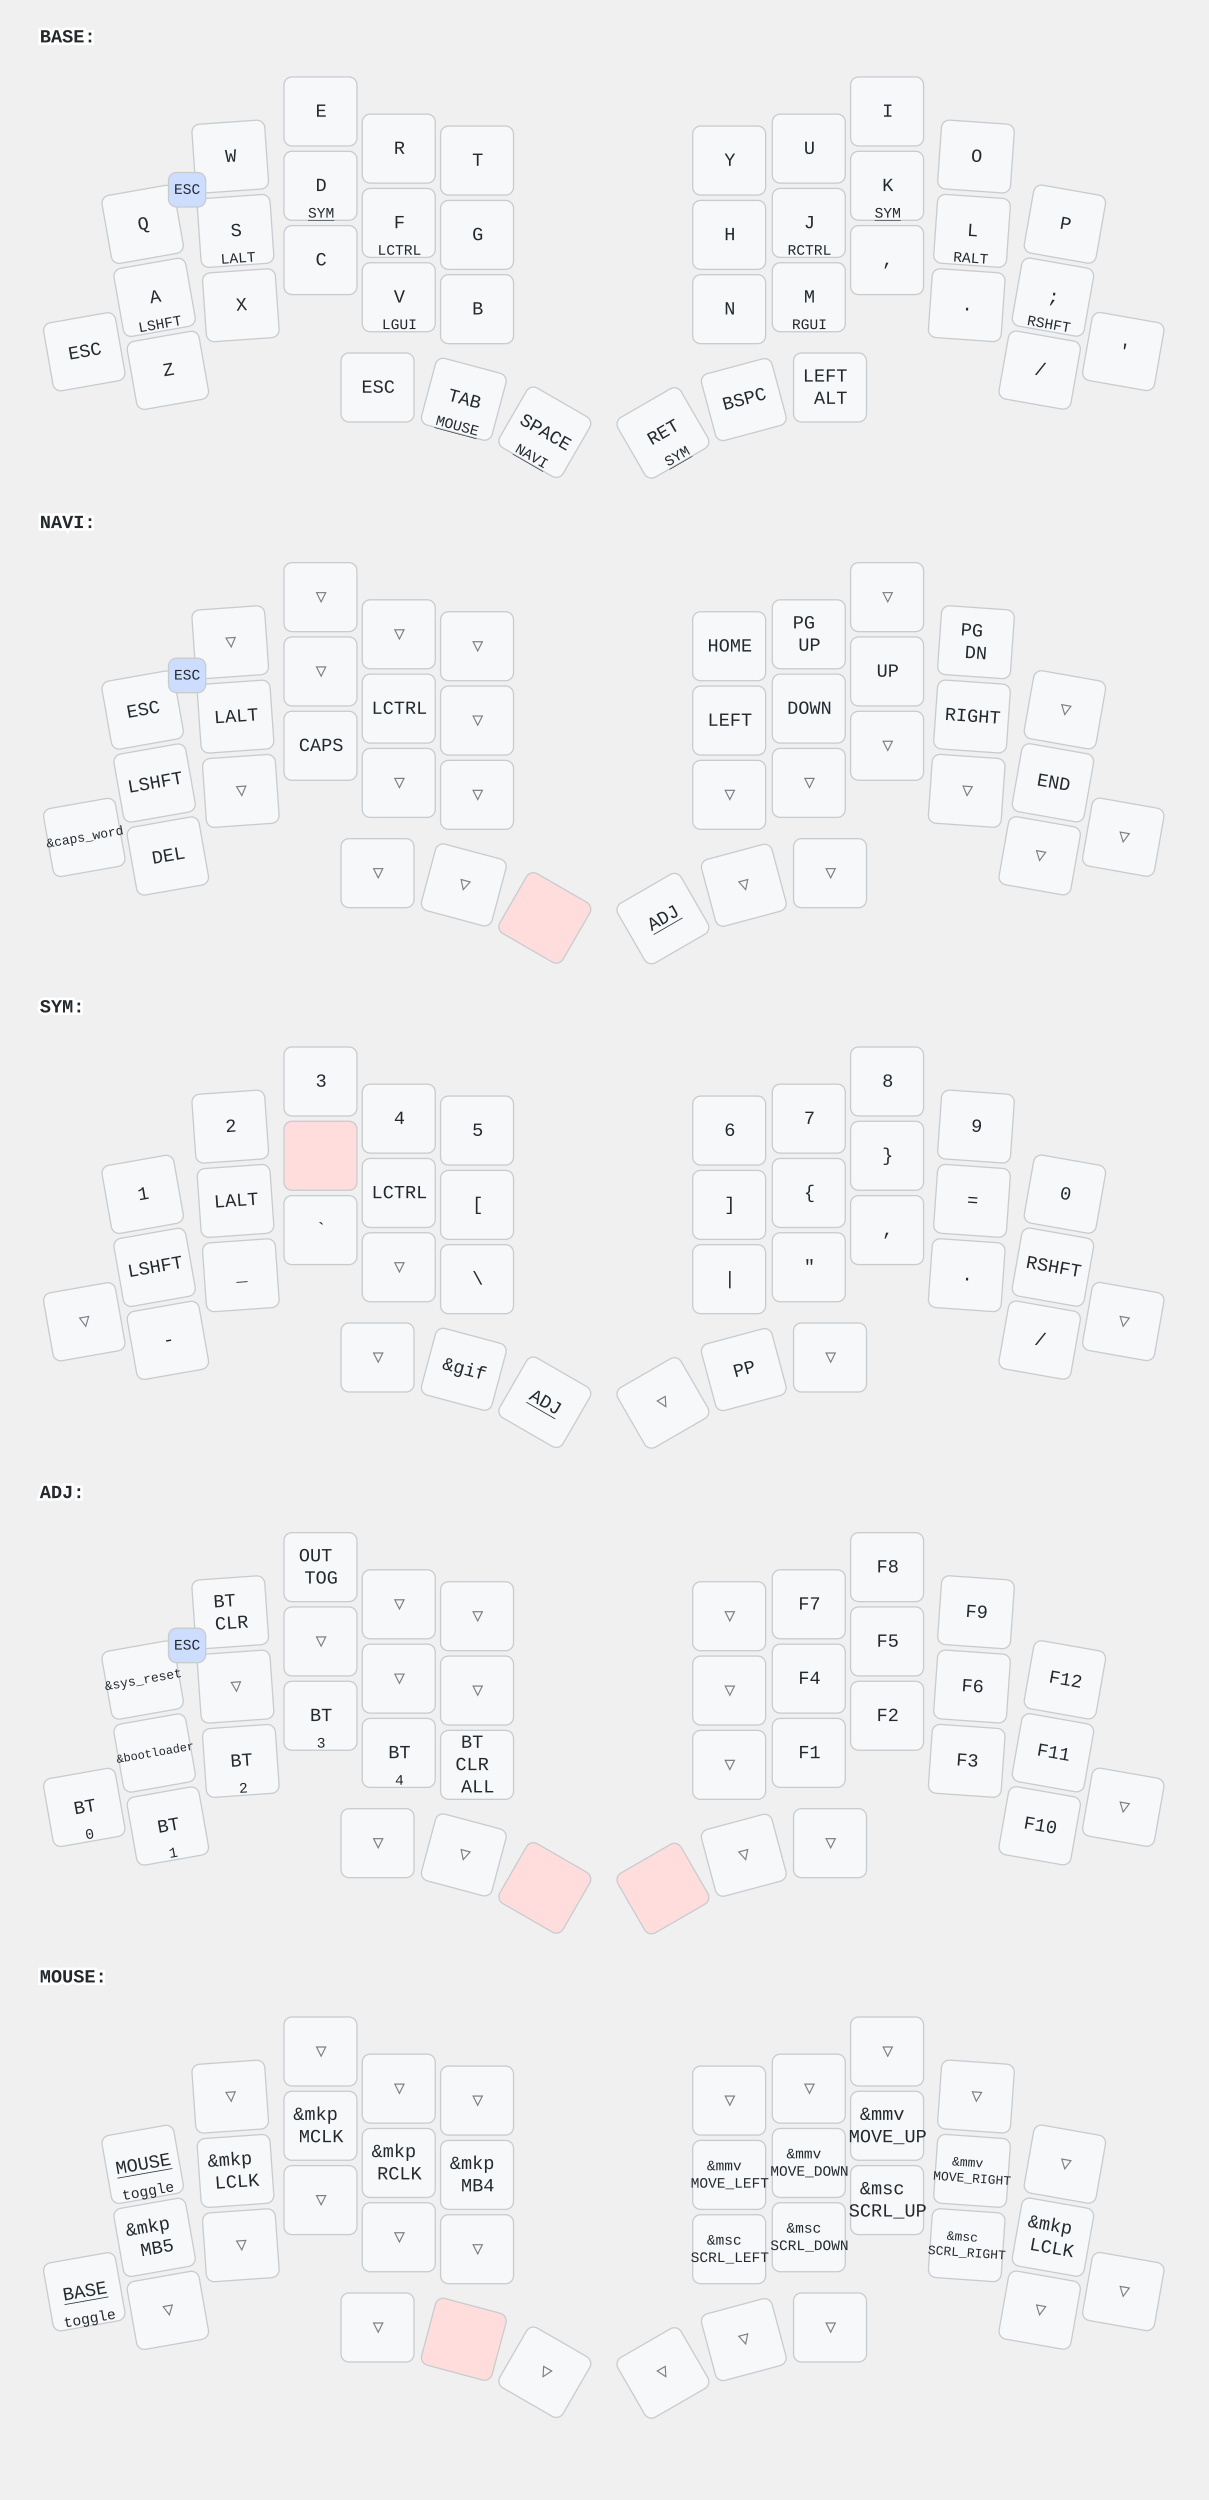
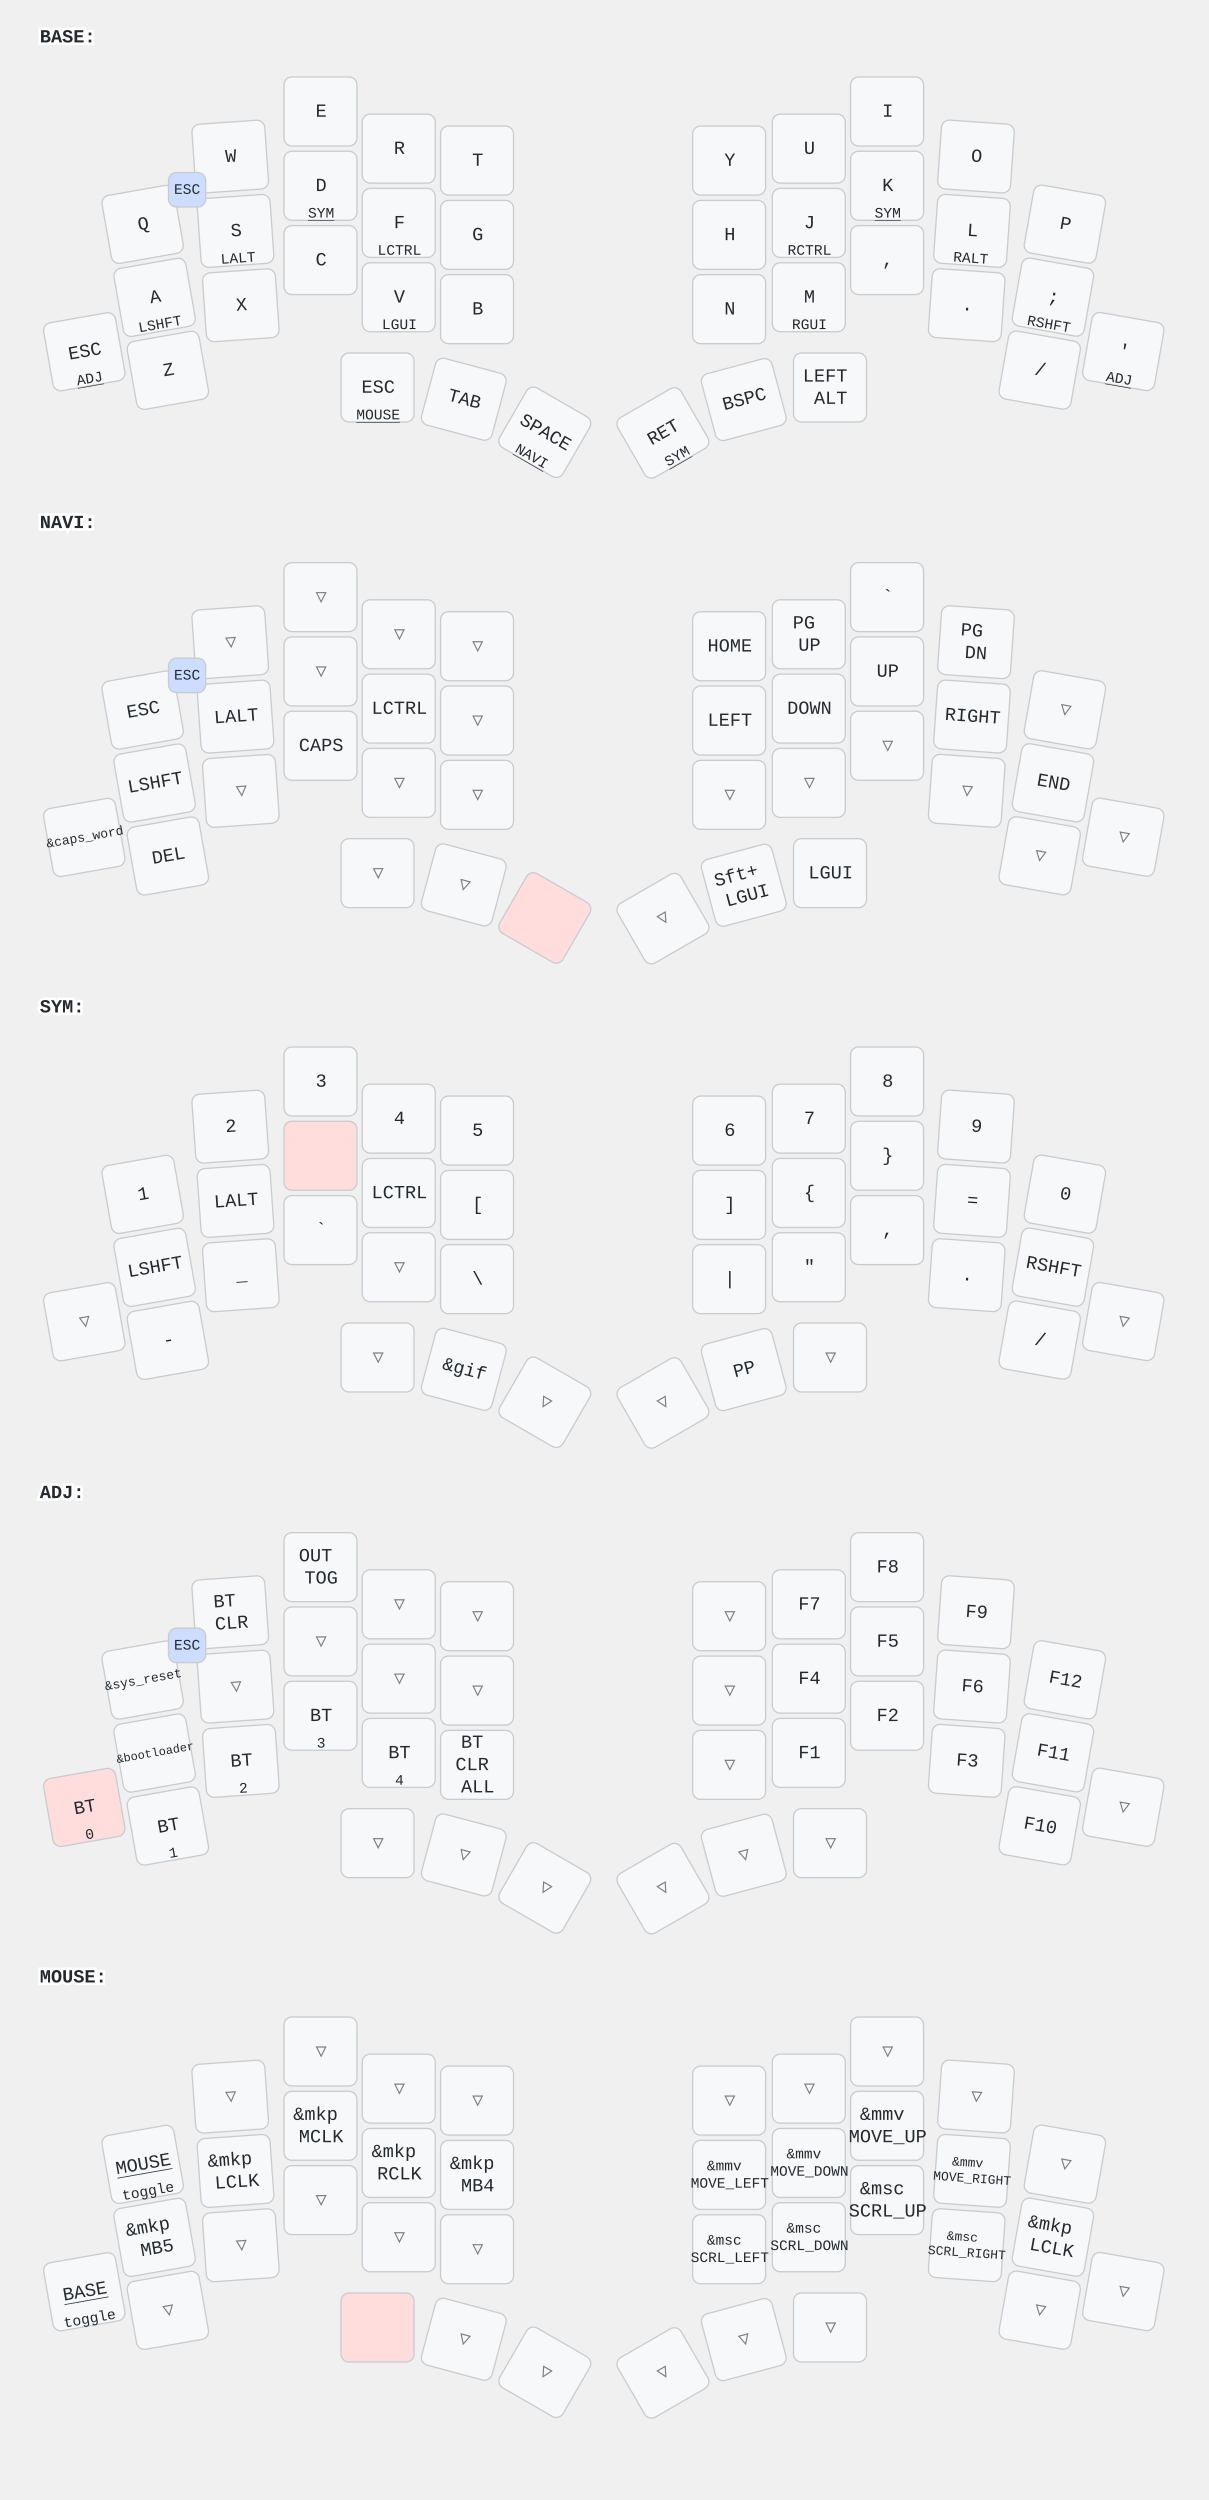
<svg xmlns="http://www.w3.org/2000/svg" width="911" height="1884" viewBox="0 0 911 1884" class="keymap">
  <style>/* inherit to force styles through use tags */
svg path {
    fill: inherit;
}

/* font and background color specifications */
svg.keymap {
    font-family: SFMono-Regular,Consolas,Liberation Mono,Menlo,monospace;
    font-size: 14px;
    font-kerning: normal;
    text-rendering: optimizeLegibility;
    fill: #24292e;
}

/* default key styling */
rect.key {
    fill: #f6f8fa;
}

rect.key, rect.combo {
    stroke: #c9cccf;
    stroke-width: 1;
}

/* default key side styling, only used is draw_key_sides is set */
rect.side {
    filter: brightness(90%);
}

/* color accent for combo boxes */
rect.combo, rect.combo-separate {
    fill: #cdf;
}

/* color accent for held keys */
rect.held, rect.combo.held {
    fill: #fdd;
}

/* color accent for ghost (optional) keys */
rect.ghost, rect.combo.ghost {
    stroke-dasharray: 4, 4;
    stroke-width: 2;
}

text {
    text-anchor: middle;
    dominant-baseline: middle;
}

/* styling for layer labels */
text.label {
    font-weight: bold;
    text-anchor: start;
    stroke: white;
    stroke-width: 4;
    paint-order: stroke;
}

/* styling for optional footer */
text.footer {
    text-anchor: end;
    dominant-baseline: auto;
    stroke: white;
    stroke-width: 4;
    paint-order: stroke;
}

/* styling for combo tap, and key non-tap label text */
text.combo, text.hold, text.shifted, text.left, text.right, text.tl, text.tr, text.bl, text.br {
    font-size: 11px;
}

text.hold, text.bl, text.br {
    text-anchor: middle;
    dominant-baseline: auto;
}

text.shifted, text.tl, text.tr {
    text-anchor: middle;
    dominant-baseline: hanging;
}

text.left, text.tl, text.bl {
    text-anchor: start;
}

text.right, text.tr, text.br {
    text-anchor: end;
}

text.layer-activator {
    text-decoration: underline;
}

/* styling for hold/shifted label text in combo box */
text.combo.hold, text.combo.shifted, text.combo.left, text.combo.right {
    font-size: 8px;
}

/* lighter symbol for transparent keys */
text.trans {
    fill: #7b7e81;
}

/* styling for combo dendrons */
path.combo {
    stroke-width: 1;
    stroke: gray;
    fill: none;
}

/* Start Tabler Icons Cleanup */
/* cannot use height/width with glyphs */
.icon-tabler &gt; path {
    fill: inherit;
    stroke: inherit;
    stroke-width: 2;
}
/* hide tabler's default box */
.icon-tabler &gt; path[stroke="none"][fill="none"] {
    visibility: hidden;
}
/* End Tabler Icons Cleanup */
</style>
  <g transform="translate(30, 0)" class="layer-BASE">
    <text x="0" y="28" class="label" id="BASE">BASE:</text>
    <g transform="translate(0, 56)">
      <g transform="translate(78, 113) rotate(-10.0)" class="key keypos-0">
        <rect rx="6" ry="6" x="-28" y="-26" width="55" height="52" class="key" />
        <text x="0" y="0" class="key tap">Q</text>
      </g>
      <g transform="translate(144, 62) rotate(-4.0)" class="key keypos-1">
        <rect rx="6" ry="6" x="-28" y="-26" width="55" height="52" class="key" />
        <text x="0" y="0" class="key tap">W</text>
      </g>
      <g transform="translate(212, 28)" class="key keypos-2">
        <rect rx="6" ry="6" x="-28" y="-26" width="55" height="52" class="key" />
        <text x="0" y="0" class="key tap">E</text>
      </g>
      <g transform="translate(271, 56)" class="key keypos-3">
        <rect rx="6" ry="6" x="-28" y="-26" width="55" height="52" class="key" />
        <text x="0" y="0" class="key tap">R</text>
      </g>
      <g transform="translate(330, 65)" class="key keypos-4">
        <rect rx="6" ry="6" x="-28" y="-26" width="55" height="52" class="key" />
        <text x="0" y="0" class="key tap">T</text>
      </g>
      <g transform="translate(520, 65)" class="key keypos-5">
        <rect rx="6" ry="6" x="-28" y="-26" width="55" height="52" class="key" />
        <text x="0" y="0" class="key tap">Y</text>
      </g>
      <g transform="translate(580, 56)" class="key keypos-6">
        <rect rx="6" ry="6" x="-28" y="-26" width="55" height="52" class="key" />
        <text x="0" y="0" class="key tap">U</text>
      </g>
      <g transform="translate(639, 28)" class="key keypos-7">
        <rect rx="6" ry="6" x="-28" y="-26" width="55" height="52" class="key" />
        <text x="0" y="0" class="key tap">I</text>
      </g>
      <g transform="translate(706, 62) rotate(4.0)" class="key keypos-8">
        <rect rx="6" ry="6" x="-28" y="-26" width="55" height="52" class="key" />
        <text x="0" y="0" class="key tap">O</text>
      </g>
      <g transform="translate(773, 113) rotate(10.0)" class="key keypos-9">
        <rect rx="6" ry="6" x="-28" y="-26" width="55" height="52" class="key" />
        <text x="0" y="0" class="key tap">P</text>
      </g>
      <g transform="translate(87, 168) rotate(-10.0)" class="key keypos-10">
        <rect rx="6" ry="6" x="-28" y="-26" width="55" height="52" class="key" />
        <text x="0" y="0" class="key tap">A</text>
        <text x="0" y="24" class="key hold">LSHFT</text>
      </g>
      <g transform="translate(148, 118) rotate(-4.0)" class="key keypos-11">
        <rect rx="6" ry="6" x="-28" y="-26" width="55" height="52" class="key" />
        <text x="0" y="0" class="key tap">S</text>
        <text x="0" y="24" class="key hold">LALT</text>
      </g>
      <g transform="translate(212, 84)" class="key keypos-12">
        <rect rx="6" ry="6" x="-28" y="-26" width="55" height="52" class="key" />
        <text x="0" y="0" class="key tap">D</text>
        <a href="#SYM">
          <text x="0" y="24" class="key hold layer-activator">SYM</text>
        </a>
      </g>
      <g transform="translate(271, 112)" class="key keypos-13">
        <rect rx="6" ry="6" x="-28" y="-26" width="55" height="52" class="key" />
        <text x="0" y="0" class="key tap">F</text>
        <text x="0" y="24" class="key hold">LCTRL</text>
      </g>
      <g transform="translate(330, 121)" class="key keypos-14">
        <rect rx="6" ry="6" x="-28" y="-26" width="55" height="52" class="key" />
        <text x="0" y="0" class="key tap">G</text>
      </g>
      <g transform="translate(520, 121)" class="key keypos-15">
        <rect rx="6" ry="6" x="-28" y="-26" width="55" height="52" class="key" />
        <text x="0" y="0" class="key tap">H</text>
      </g>
      <g transform="translate(580, 112)" class="key keypos-16">
        <rect rx="6" ry="6" x="-28" y="-26" width="55" height="52" class="key" />
        <text x="0" y="0" class="key tap">J</text>
        <text x="0" y="24" class="key hold">RCTRL</text>
      </g>
      <g transform="translate(639, 84)" class="key keypos-17">
        <rect rx="6" ry="6" x="-28" y="-26" width="55" height="52" class="key" />
        <text x="0" y="0" class="key tap">K</text>
        <a href="#SYM">
          <text x="0" y="24" class="key hold layer-activator">SYM</text>
        </a>
      </g>
      <g transform="translate(703, 118) rotate(4.0)" class="key keypos-18">
        <rect rx="6" ry="6" x="-28" y="-26" width="55" height="52" class="key" />
        <text x="0" y="0" class="key tap">L</text>
        <text x="0" y="24" class="key hold">RALT</text>
      </g>
      <g transform="translate(764, 168) rotate(10.0)" class="key keypos-19">
        <rect rx="6" ry="6" x="-28" y="-26" width="55" height="52" class="key" />
        <text x="0" y="0" class="key tap">;</text>
        <text x="0" y="24" class="key hold">RSHFT</text>
      </g>
      <g transform="translate(34, 209) rotate(-10.0)" class="key keypos-20">
        <rect rx="6" ry="6" x="-28" y="-26" width="55" height="52" class="key" />
        <text x="0" y="0" class="key tap">ESC</text>
+         <a href="#ADJ">
+           <text x="0" y="24" class="key hold layer-activator">ADJ</text>
+         </a>
      </g>
      <g transform="translate(97, 223) rotate(-10.0)" class="key keypos-21">
        <rect rx="6" ry="6" x="-28" y="-26" width="55" height="52" class="key" />
        <text x="0" y="0" class="key tap">Z</text>
      </g>
      <g transform="translate(152, 174) rotate(-4.0)" class="key keypos-22">
        <rect rx="6" ry="6" x="-28" y="-26" width="55" height="52" class="key" />
        <text x="0" y="0" class="key tap">X</text>
      </g>
      <g transform="translate(212, 140)" class="key keypos-23">
        <rect rx="6" ry="6" x="-28" y="-26" width="55" height="52" class="key" />
        <text x="0" y="0" class="key tap">C</text>
      </g>
      <g transform="translate(271, 168)" class="key keypos-24">
        <rect rx="6" ry="6" x="-28" y="-26" width="55" height="52" class="key" />
        <text x="0" y="0" class="key tap">V</text>
        <text x="0" y="24" class="key hold">LGUI</text>
      </g>
      <g transform="translate(330, 177)" class="key keypos-25">
        <rect rx="6" ry="6" x="-28" y="-26" width="55" height="52" class="key" />
        <text x="0" y="0" class="key tap">B</text>
      </g>
      <g transform="translate(520, 177)" class="key keypos-26">
        <rect rx="6" ry="6" x="-28" y="-26" width="55" height="52" class="key" />
        <text x="0" y="0" class="key tap">N</text>
      </g>
      <g transform="translate(580, 168)" class="key keypos-27">
        <rect rx="6" ry="6" x="-28" y="-26" width="55" height="52" class="key" />
        <text x="0" y="0" class="key tap">M</text>
        <text x="0" y="24" class="key hold">RGUI</text>
      </g>
      <g transform="translate(639, 140)" class="key keypos-28">
        <rect rx="6" ry="6" x="-28" y="-26" width="55" height="52" class="key" />
        <text x="0" y="0" class="key tap">,</text>
      </g>
      <g transform="translate(699, 174) rotate(4.0)" class="key keypos-29">
        <rect rx="6" ry="6" x="-28" y="-26" width="55" height="52" class="key" />
        <text x="0" y="0" class="key tap">.</text>
      </g>
      <g transform="translate(754, 223) rotate(10.0)" class="key keypos-30">
        <rect rx="6" ry="6" x="-28" y="-26" width="55" height="52" class="key" />
        <text x="0" y="0" class="key tap">/</text>
      </g>
      <g transform="translate(817, 209) rotate(10.0)" class="key keypos-31">
        <rect rx="6" ry="6" x="-28" y="-26" width="55" height="52" class="key" />
        <text x="0" y="0" class="key tap">'</text>
+         <a href="#ADJ">
+           <text x="0" y="24" class="key hold layer-activator">ADJ</text>
+         </a>
      </g>
      <g transform="translate(255, 236)" class="key keypos-32">
        <rect rx="6" ry="6" x="-28" y="-26" width="55" height="52" class="key" />
        <text x="0" y="0" class="key tap">ESC</text>
-       </g>
-       <g transform="translate(320, 245) rotate(15.0)" class="key keypos-33">
-         <rect rx="6" ry="6" x="-28" y="-26" width="55" height="52" class="key" />
-         <text x="0" y="0" class="key tap">TAB</text>
        <a href="#MOUSE">
          <text x="0" y="24" class="key hold layer-activator">MOUSE</text>
        </a>
+       </g>
+       <g transform="translate(320, 245) rotate(15.0)" class="key keypos-33">
+         <rect rx="6" ry="6" x="-28" y="-26" width="55" height="52" class="key" />
+         <text x="0" y="0" class="key tap">TAB</text>
      </g>
      <g transform="translate(381, 270) rotate(30.0)" class="key keypos-34">
        <rect rx="6" ry="6" x="-28" y="-26" width="55" height="52" class="key" />
        <text x="0" y="0" class="key tap">SPACE</text>
        <a href="#NAVI">
          <text x="0" y="24" class="key hold layer-activator">NAVI</text>
        </a>
      </g>
      <g transform="translate(470, 270) rotate(-30.0)" class="key keypos-35">
        <rect rx="6" ry="6" x="-28" y="-26" width="55" height="52" class="key" />
        <text x="0" y="0" class="key tap">RET</text>
        <a href="#SYM">
          <text x="0" y="24" class="key hold layer-activator">SYM</text>
        </a>
      </g>
      <g transform="translate(531, 245) rotate(-15.0)" class="key keypos-36">
        <rect rx="6" ry="6" x="-28" y="-26" width="55" height="52" class="key" />
        <text x="0" y="0" class="key tap">BSPC</text>
      </g>
      <g transform="translate(596, 236)" class="key keypos-37">
        <rect rx="6" ry="6" x="-28" y="-26" width="55" height="52" class="key" />
        <text x="0" y="0" class="key tap">
          <tspan x="0" dy="-0.6em">LEFT</tspan>
          <tspan x="0" dy="1.2em">ALT</tspan>
        </text>
      </g>
      <g class="combo combopos-0">
        <rect rx="6" ry="6" x="97" y="74" width="28" height="26" class="combo" />
        <text x="111" y="87" class="combo tap">ESC</text>
      </g>
    </g>
  </g>
  <g transform="translate(30, 366)" class="layer-NAVI">
    <text x="0" y="28" class="label" id="NAVI">NAVI:</text>
    <g transform="translate(0, 56)">
      <g transform="translate(78, 113) rotate(-10.0)" class="key keypos-0">
        <rect rx="6" ry="6" x="-28" y="-26" width="55" height="52" class="key" />
        <text x="0" y="0" class="key tap">ESC</text>
      </g>
      <g transform="translate(144, 62) rotate(-4.0)" class="key trans keypos-1">
        <rect rx="6" ry="6" x="-28" y="-26" width="55" height="52" class="key trans" />
        <text x="0" y="0" class="key trans tap">▽</text>
      </g>
      <g transform="translate(212, 28)" class="key trans keypos-2">
        <rect rx="6" ry="6" x="-28" y="-26" width="55" height="52" class="key trans" />
        <text x="0" y="0" class="key trans tap">▽</text>
      </g>
      <g transform="translate(271, 56)" class="key trans keypos-3">
        <rect rx="6" ry="6" x="-28" y="-26" width="55" height="52" class="key trans" />
        <text x="0" y="0" class="key trans tap">▽</text>
      </g>
      <g transform="translate(330, 65)" class="key trans keypos-4">
        <rect rx="6" ry="6" x="-28" y="-26" width="55" height="52" class="key trans" />
        <text x="0" y="0" class="key trans tap">▽</text>
      </g>
      <g transform="translate(520, 65)" class="key keypos-5">
        <rect rx="6" ry="6" x="-28" y="-26" width="55" height="52" class="key" />
        <text x="0" y="0" class="key tap">HOME</text>
      </g>
      <g transform="translate(580, 56)" class="key keypos-6">
        <rect rx="6" ry="6" x="-28" y="-26" width="55" height="52" class="key" />
        <text x="0" y="0" class="key tap">
          <tspan x="0" dy="-0.6em">PG</tspan>
          <tspan x="0" dy="1.2em">UP</tspan>
        </text>
      </g>
-       <g transform="translate(639, 28)" class="key trans keypos-7">
-         <rect rx="6" ry="6" x="-28" y="-26" width="55" height="52" class="key trans" />
-         <text x="0" y="0" class="key trans tap">▽</text>
+       <g transform="translate(639, 28)" class="key keypos-7">
+         <rect rx="6" ry="6" x="-28" y="-26" width="55" height="52" class="key" />
+         <text x="0" y="0" class="key tap">`</text>
      </g>
      <g transform="translate(706, 62) rotate(4.0)" class="key keypos-8">
        <rect rx="6" ry="6" x="-28" y="-26" width="55" height="52" class="key" />
        <text x="0" y="0" class="key tap">
          <tspan x="0" dy="-0.6em">PG</tspan>
          <tspan x="0" dy="1.2em">DN</tspan>
        </text>
      </g>
      <g transform="translate(773, 113) rotate(10.0)" class="key trans keypos-9">
        <rect rx="6" ry="6" x="-28" y="-26" width="55" height="52" class="key trans" />
        <text x="0" y="0" class="key trans tap">▽</text>
      </g>
      <g transform="translate(87, 168) rotate(-10.0)" class="key keypos-10">
        <rect rx="6" ry="6" x="-28" y="-26" width="55" height="52" class="key" />
        <text x="0" y="0" class="key tap">LSHFT</text>
      </g>
      <g transform="translate(148, 118) rotate(-4.0)" class="key keypos-11">
        <rect rx="6" ry="6" x="-28" y="-26" width="55" height="52" class="key" />
        <text x="0" y="0" class="key tap">LALT</text>
      </g>
      <g transform="translate(212, 84)" class="key trans keypos-12">
        <rect rx="6" ry="6" x="-28" y="-26" width="55" height="52" class="key trans" />
        <text x="0" y="0" class="key trans tap">▽</text>
      </g>
      <g transform="translate(271, 112)" class="key keypos-13">
        <rect rx="6" ry="6" x="-28" y="-26" width="55" height="52" class="key" />
        <text x="0" y="0" class="key tap">LCTRL</text>
      </g>
      <g transform="translate(330, 121)" class="key trans keypos-14">
        <rect rx="6" ry="6" x="-28" y="-26" width="55" height="52" class="key trans" />
        <text x="0" y="0" class="key trans tap">▽</text>
      </g>
      <g transform="translate(520, 121)" class="key keypos-15">
        <rect rx="6" ry="6" x="-28" y="-26" width="55" height="52" class="key" />
        <text x="0" y="0" class="key tap">LEFT</text>
      </g>
      <g transform="translate(580, 112)" class="key keypos-16">
        <rect rx="6" ry="6" x="-28" y="-26" width="55" height="52" class="key" />
        <text x="0" y="0" class="key tap">DOWN</text>
      </g>
      <g transform="translate(639, 84)" class="key keypos-17">
        <rect rx="6" ry="6" x="-28" y="-26" width="55" height="52" class="key" />
        <text x="0" y="0" class="key tap">UP</text>
      </g>
      <g transform="translate(703, 118) rotate(4.0)" class="key keypos-18">
        <rect rx="6" ry="6" x="-28" y="-26" width="55" height="52" class="key" />
        <text x="0" y="0" class="key tap">RIGHT</text>
      </g>
      <g transform="translate(764, 168) rotate(10.0)" class="key keypos-19">
        <rect rx="6" ry="6" x="-28" y="-26" width="55" height="52" class="key" />
        <text x="0" y="0" class="key tap">END</text>
      </g>
      <g transform="translate(34, 209) rotate(-10.0)" class="key keypos-20">
        <rect rx="6" ry="6" x="-28" y="-26" width="55" height="52" class="key" />
        <text x="0" y="0" class="key tap">
          <tspan style="font-size: 70%">&amp;caps_word</tspan>
        </text>
      </g>
      <g transform="translate(97, 223) rotate(-10.0)" class="key keypos-21">
        <rect rx="6" ry="6" x="-28" y="-26" width="55" height="52" class="key" />
        <text x="0" y="0" class="key tap">DEL</text>
      </g>
      <g transform="translate(152, 174) rotate(-4.0)" class="key trans keypos-22">
        <rect rx="6" ry="6" x="-28" y="-26" width="55" height="52" class="key trans" />
        <text x="0" y="0" class="key trans tap">▽</text>
      </g>
      <g transform="translate(212, 140)" class="key keypos-23">
        <rect rx="6" ry="6" x="-28" y="-26" width="55" height="52" class="key" />
        <text x="0" y="0" class="key tap">CAPS</text>
      </g>
      <g transform="translate(271, 168)" class="key trans keypos-24">
        <rect rx="6" ry="6" x="-28" y="-26" width="55" height="52" class="key trans" />
        <text x="0" y="0" class="key trans tap">▽</text>
      </g>
      <g transform="translate(330, 177)" class="key trans keypos-25">
        <rect rx="6" ry="6" x="-28" y="-26" width="55" height="52" class="key trans" />
        <text x="0" y="0" class="key trans tap">▽</text>
      </g>
      <g transform="translate(520, 177)" class="key trans keypos-26">
        <rect rx="6" ry="6" x="-28" y="-26" width="55" height="52" class="key trans" />
        <text x="0" y="0" class="key trans tap">▽</text>
      </g>
      <g transform="translate(580, 168)" class="key trans keypos-27">
        <rect rx="6" ry="6" x="-28" y="-26" width="55" height="52" class="key trans" />
        <text x="0" y="0" class="key trans tap">▽</text>
      </g>
      <g transform="translate(639, 140)" class="key trans keypos-28">
        <rect rx="6" ry="6" x="-28" y="-26" width="55" height="52" class="key trans" />
        <text x="0" y="0" class="key trans tap">▽</text>
      </g>
      <g transform="translate(699, 174) rotate(4.0)" class="key trans keypos-29">
        <rect rx="6" ry="6" x="-28" y="-26" width="55" height="52" class="key trans" />
        <text x="0" y="0" class="key trans tap">▽</text>
      </g>
      <g transform="translate(754, 223) rotate(10.0)" class="key trans keypos-30">
        <rect rx="6" ry="6" x="-28" y="-26" width="55" height="52" class="key trans" />
        <text x="0" y="0" class="key trans tap">▽</text>
      </g>
      <g transform="translate(817, 209) rotate(10.0)" class="key trans keypos-31">
        <rect rx="6" ry="6" x="-28" y="-26" width="55" height="52" class="key trans" />
        <text x="0" y="0" class="key trans tap">▽</text>
      </g>
      <g transform="translate(255, 236)" class="key trans keypos-32">
        <rect rx="6" ry="6" x="-28" y="-26" width="55" height="52" class="key trans" />
        <text x="0" y="0" class="key trans tap">▽</text>
      </g>
      <g transform="translate(320, 245) rotate(15.0)" class="key trans keypos-33">
        <rect rx="6" ry="6" x="-28" y="-26" width="55" height="52" class="key trans" />
        <text x="0" y="0" class="key trans tap">▽</text>
      </g>
      <g transform="translate(381, 270) rotate(30.0)" class="key held keypos-34">
        <rect rx="6" ry="6" x="-28" y="-26" width="55" height="52" class="key held" />
      </g>
-       <g transform="translate(470, 270) rotate(-30.0)" class="key keypos-35">
-         <rect rx="6" ry="6" x="-28" y="-26" width="55" height="52" class="key" />
-         <a href="#ADJ">
-           <text x="0" y="0" class="key tap layer-activator">ADJ</text>
-         </a>
-       </g>
-       <g transform="translate(531, 245) rotate(-15.0)" class="key trans keypos-36">
-         <rect rx="6" ry="6" x="-28" y="-26" width="55" height="52" class="key trans" />
-         <text x="0" y="0" class="key trans tap">▽</text>
-       </g>
-       <g transform="translate(596, 236)" class="key trans keypos-37">
-         <rect rx="6" ry="6" x="-28" y="-26" width="55" height="52" class="key trans" />
-         <text x="0" y="0" class="key trans tap">▽</text>
+       <g transform="translate(470, 270) rotate(-30.0)" class="key trans keypos-35">
+         <rect rx="6" ry="6" x="-28" y="-26" width="55" height="52" class="key trans" />
+         <text x="0" y="0" class="key trans tap">▽</text>
+       </g>
+       <g transform="translate(531, 245) rotate(-15.0)" class="key keypos-36">
+         <rect rx="6" ry="6" x="-28" y="-26" width="55" height="52" class="key" />
+         <text x="0" y="0" class="key tap">
+           <tspan x="0" dy="-0.6em">Sft+</tspan>
+           <tspan x="0" dy="1.2em">LGUI</tspan>
+         </text>
+       </g>
+       <g transform="translate(596, 236)" class="key keypos-37">
+         <rect rx="6" ry="6" x="-28" y="-26" width="55" height="52" class="key" />
+         <text x="0" y="0" class="key tap">LGUI</text>
      </g>
      <g class="combo combopos-0">
        <rect rx="6" ry="6" x="97" y="74" width="28" height="26" class="combo" />
        <text x="111" y="87" class="combo tap">ESC</text>
      </g>
    </g>
  </g>
  <g transform="translate(30, 731)" class="layer-SYM">
    <text x="0" y="28" class="label" id="SYM">SYM:</text>
    <g transform="translate(0, 56)">
      <g transform="translate(78, 113) rotate(-10.0)" class="key keypos-0">
        <rect rx="6" ry="6" x="-28" y="-26" width="55" height="52" class="key" />
        <text x="0" y="0" class="key tap">1</text>
      </g>
      <g transform="translate(144, 62) rotate(-4.0)" class="key keypos-1">
        <rect rx="6" ry="6" x="-28" y="-26" width="55" height="52" class="key" />
        <text x="0" y="0" class="key tap">2</text>
      </g>
      <g transform="translate(212, 28)" class="key keypos-2">
        <rect rx="6" ry="6" x="-28" y="-26" width="55" height="52" class="key" />
        <text x="0" y="0" class="key tap">3</text>
      </g>
      <g transform="translate(271, 56)" class="key keypos-3">
        <rect rx="6" ry="6" x="-28" y="-26" width="55" height="52" class="key" />
        <text x="0" y="0" class="key tap">4</text>
      </g>
      <g transform="translate(330, 65)" class="key keypos-4">
        <rect rx="6" ry="6" x="-28" y="-26" width="55" height="52" class="key" />
        <text x="0" y="0" class="key tap">5</text>
      </g>
      <g transform="translate(520, 65)" class="key keypos-5">
        <rect rx="6" ry="6" x="-28" y="-26" width="55" height="52" class="key" />
        <text x="0" y="0" class="key tap">6</text>
      </g>
      <g transform="translate(580, 56)" class="key keypos-6">
        <rect rx="6" ry="6" x="-28" y="-26" width="55" height="52" class="key" />
        <text x="0" y="0" class="key tap">7</text>
      </g>
      <g transform="translate(639, 28)" class="key keypos-7">
        <rect rx="6" ry="6" x="-28" y="-26" width="55" height="52" class="key" />
        <text x="0" y="0" class="key tap">8</text>
      </g>
      <g transform="translate(706, 62) rotate(4.0)" class="key keypos-8">
        <rect rx="6" ry="6" x="-28" y="-26" width="55" height="52" class="key" />
        <text x="0" y="0" class="key tap">9</text>
      </g>
      <g transform="translate(773, 113) rotate(10.0)" class="key keypos-9">
        <rect rx="6" ry="6" x="-28" y="-26" width="55" height="52" class="key" />
        <text x="0" y="0" class="key tap">0</text>
      </g>
      <g transform="translate(87, 168) rotate(-10.0)" class="key keypos-10">
        <rect rx="6" ry="6" x="-28" y="-26" width="55" height="52" class="key" />
        <text x="0" y="0" class="key tap">LSHFT</text>
      </g>
      <g transform="translate(148, 118) rotate(-4.0)" class="key keypos-11">
        <rect rx="6" ry="6" x="-28" y="-26" width="55" height="52" class="key" />
        <text x="0" y="0" class="key tap">LALT</text>
      </g>
      <g transform="translate(212, 84)" class="key held keypos-12">
        <rect rx="6" ry="6" x="-28" y="-26" width="55" height="52" class="key held" />
      </g>
      <g transform="translate(271, 112)" class="key keypos-13">
        <rect rx="6" ry="6" x="-28" y="-26" width="55" height="52" class="key" />
        <text x="0" y="0" class="key tap">LCTRL</text>
      </g>
      <g transform="translate(330, 121)" class="key keypos-14">
        <rect rx="6" ry="6" x="-28" y="-26" width="55" height="52" class="key" />
        <text x="0" y="0" class="key tap">[</text>
      </g>
      <g transform="translate(520, 121)" class="key keypos-15">
        <rect rx="6" ry="6" x="-28" y="-26" width="55" height="52" class="key" />
        <text x="0" y="0" class="key tap">]</text>
      </g>
      <g transform="translate(580, 112)" class="key keypos-16">
        <rect rx="6" ry="6" x="-28" y="-26" width="55" height="52" class="key" />
        <text x="0" y="0" class="key tap">{</text>
      </g>
      <g transform="translate(639, 84)" class="key keypos-17">
        <rect rx="6" ry="6" x="-28" y="-26" width="55" height="52" class="key" />
        <text x="0" y="0" class="key tap">}</text>
      </g>
      <g transform="translate(703, 118) rotate(4.0)" class="key keypos-18">
        <rect rx="6" ry="6" x="-28" y="-26" width="55" height="52" class="key" />
        <text x="0" y="0" class="key tap">=</text>
      </g>
      <g transform="translate(764, 168) rotate(10.0)" class="key keypos-19">
        <rect rx="6" ry="6" x="-28" y="-26" width="55" height="52" class="key" />
        <text x="0" y="0" class="key tap">RSHFT</text>
      </g>
      <g transform="translate(34, 209) rotate(-10.0)" class="key trans keypos-20">
        <rect rx="6" ry="6" x="-28" y="-26" width="55" height="52" class="key trans" />
        <text x="0" y="0" class="key trans tap">▽</text>
      </g>
      <g transform="translate(97, 223) rotate(-10.0)" class="key keypos-21">
        <rect rx="6" ry="6" x="-28" y="-26" width="55" height="52" class="key" />
        <text x="0" y="0" class="key tap">-</text>
      </g>
      <g transform="translate(152, 174) rotate(-4.0)" class="key keypos-22">
        <rect rx="6" ry="6" x="-28" y="-26" width="55" height="52" class="key" />
        <text x="0" y="0" class="key tap">_</text>
      </g>
      <g transform="translate(212, 140)" class="key keypos-23">
        <rect rx="6" ry="6" x="-28" y="-26" width="55" height="52" class="key" />
        <text x="0" y="0" class="key tap">`</text>
      </g>
      <g transform="translate(271, 168)" class="key trans keypos-24">
        <rect rx="6" ry="6" x="-28" y="-26" width="55" height="52" class="key trans" />
        <text x="0" y="0" class="key trans tap">▽</text>
      </g>
      <g transform="translate(330, 177)" class="key keypos-25">
        <rect rx="6" ry="6" x="-28" y="-26" width="55" height="52" class="key" />
        <text x="0" y="0" class="key tap">\</text>
      </g>
      <g transform="translate(520, 177)" class="key keypos-26">
        <rect rx="6" ry="6" x="-28" y="-26" width="55" height="52" class="key" />
        <text x="0" y="0" class="key tap">|</text>
      </g>
      <g transform="translate(580, 168)" class="key keypos-27">
        <rect rx="6" ry="6" x="-28" y="-26" width="55" height="52" class="key" />
        <text x="0" y="0" class="key tap">"</text>
      </g>
      <g transform="translate(639, 140)" class="key keypos-28">
        <rect rx="6" ry="6" x="-28" y="-26" width="55" height="52" class="key" />
        <text x="0" y="0" class="key tap">,</text>
      </g>
      <g transform="translate(699, 174) rotate(4.0)" class="key keypos-29">
        <rect rx="6" ry="6" x="-28" y="-26" width="55" height="52" class="key" />
        <text x="0" y="0" class="key tap">.</text>
      </g>
      <g transform="translate(754, 223) rotate(10.0)" class="key keypos-30">
        <rect rx="6" ry="6" x="-28" y="-26" width="55" height="52" class="key" />
        <text x="0" y="0" class="key tap">/</text>
      </g>
      <g transform="translate(817, 209) rotate(10.0)" class="key trans keypos-31">
        <rect rx="6" ry="6" x="-28" y="-26" width="55" height="52" class="key trans" />
        <text x="0" y="0" class="key trans tap">▽</text>
      </g>
      <g transform="translate(255, 236)" class="key trans keypos-32">
        <rect rx="6" ry="6" x="-28" y="-26" width="55" height="52" class="key trans" />
        <text x="0" y="0" class="key trans tap">▽</text>
      </g>
      <g transform="translate(320, 245) rotate(15.0)" class="key keypos-33">
        <rect rx="6" ry="6" x="-28" y="-26" width="55" height="52" class="key" />
        <text x="0" y="0" class="key tap">&amp;gif</text>
      </g>
-       <g transform="translate(381, 270) rotate(30.0)" class="key keypos-34">
-         <rect rx="6" ry="6" x="-28" y="-26" width="55" height="52" class="key" />
-         <a href="#ADJ">
-           <text x="0" y="0" class="key tap layer-activator">ADJ</text>
-         </a>
+       <g transform="translate(381, 270) rotate(30.0)" class="key trans keypos-34">
+         <rect rx="6" ry="6" x="-28" y="-26" width="55" height="52" class="key trans" />
+         <text x="0" y="0" class="key trans tap">▽</text>
      </g>
      <g transform="translate(470, 270) rotate(-30.0)" class="key trans keypos-35">
        <rect rx="6" ry="6" x="-28" y="-26" width="55" height="52" class="key trans" />
        <text x="0" y="0" class="key trans tap">▽</text>
      </g>
      <g transform="translate(531, 245) rotate(-15.0)" class="key keypos-36">
        <rect rx="6" ry="6" x="-28" y="-26" width="55" height="52" class="key" />
        <text x="0" y="0" class="key tap">PP</text>
      </g>
      <g transform="translate(596, 236)" class="key trans keypos-37">
        <rect rx="6" ry="6" x="-28" y="-26" width="55" height="52" class="key trans" />
        <text x="0" y="0" class="key trans tap">▽</text>
      </g>
    </g>
  </g>
  <g transform="translate(30, 1097)" class="layer-ADJ">
    <text x="0" y="28" class="label" id="ADJ">ADJ:</text>
    <g transform="translate(0, 56)">
      <g transform="translate(78, 113) rotate(-10.0)" class="key keypos-0">
        <rect rx="6" ry="6" x="-28" y="-26" width="55" height="52" class="key" />
        <text x="0" y="0" class="key tap">
          <tspan style="font-size: 70%">&amp;sys_reset</tspan>
        </text>
      </g>
      <g transform="translate(144, 62) rotate(-4.0)" class="key keypos-1">
        <rect rx="6" ry="6" x="-28" y="-26" width="55" height="52" class="key" />
        <text x="0" y="0" class="key tap">
          <tspan x="0" dy="-0.6em">BT</tspan>
          <tspan x="0" dy="1.2em">CLR</tspan>
        </text>
      </g>
      <g transform="translate(212, 28)" class="key keypos-2">
        <rect rx="6" ry="6" x="-28" y="-26" width="55" height="52" class="key" />
        <text x="0" y="0" class="key tap">
          <tspan x="0" dy="-0.6em">OUT</tspan>
          <tspan x="0" dy="1.2em">TOG</tspan>
        </text>
      </g>
      <g transform="translate(271, 56)" class="key trans keypos-3">
        <rect rx="6" ry="6" x="-28" y="-26" width="55" height="52" class="key trans" />
        <text x="0" y="0" class="key trans tap">▽</text>
      </g>
      <g transform="translate(330, 65)" class="key trans keypos-4">
        <rect rx="6" ry="6" x="-28" y="-26" width="55" height="52" class="key trans" />
        <text x="0" y="0" class="key trans tap">▽</text>
      </g>
      <g transform="translate(520, 65)" class="key trans keypos-5">
        <rect rx="6" ry="6" x="-28" y="-26" width="55" height="52" class="key trans" />
        <text x="0" y="0" class="key trans tap">▽</text>
      </g>
      <g transform="translate(580, 56)" class="key keypos-6">
        <rect rx="6" ry="6" x="-28" y="-26" width="55" height="52" class="key" />
        <text x="0" y="0" class="key tap">F7</text>
      </g>
      <g transform="translate(639, 28)" class="key keypos-7">
        <rect rx="6" ry="6" x="-28" y="-26" width="55" height="52" class="key" />
        <text x="0" y="0" class="key tap">F8</text>
      </g>
      <g transform="translate(706, 62) rotate(4.0)" class="key keypos-8">
        <rect rx="6" ry="6" x="-28" y="-26" width="55" height="52" class="key" />
        <text x="0" y="0" class="key tap">F9</text>
      </g>
      <g transform="translate(773, 113) rotate(10.0)" class="key keypos-9">
        <rect rx="6" ry="6" x="-28" y="-26" width="55" height="52" class="key" />
        <text x="0" y="0" class="key tap">F12</text>
      </g>
      <g transform="translate(87, 168) rotate(-10.0)" class="key keypos-10">
        <rect rx="6" ry="6" x="-28" y="-26" width="55" height="52" class="key" />
        <text x="0" y="0" class="key tap">
          <tspan style="font-size: 64%">&amp;bootloader</tspan>
        </text>
      </g>
      <g transform="translate(148, 118) rotate(-4.0)" class="key trans keypos-11">
        <rect rx="6" ry="6" x="-28" y="-26" width="55" height="52" class="key trans" />
        <text x="0" y="0" class="key trans tap">▽</text>
      </g>
      <g transform="translate(212, 84)" class="key trans keypos-12">
        <rect rx="6" ry="6" x="-28" y="-26" width="55" height="52" class="key trans" />
        <text x="0" y="0" class="key trans tap">▽</text>
      </g>
      <g transform="translate(271, 112)" class="key trans keypos-13">
        <rect rx="6" ry="6" x="-28" y="-26" width="55" height="52" class="key trans" />
        <text x="0" y="0" class="key trans tap">▽</text>
      </g>
      <g transform="translate(330, 121)" class="key trans keypos-14">
        <rect rx="6" ry="6" x="-28" y="-26" width="55" height="52" class="key trans" />
        <text x="0" y="0" class="key trans tap">▽</text>
      </g>
      <g transform="translate(520, 121)" class="key trans keypos-15">
        <rect rx="6" ry="6" x="-28" y="-26" width="55" height="52" class="key trans" />
        <text x="0" y="0" class="key trans tap">▽</text>
      </g>
      <g transform="translate(580, 112)" class="key keypos-16">
        <rect rx="6" ry="6" x="-28" y="-26" width="55" height="52" class="key" />
        <text x="0" y="0" class="key tap">F4</text>
      </g>
      <g transform="translate(639, 84)" class="key keypos-17">
        <rect rx="6" ry="6" x="-28" y="-26" width="55" height="52" class="key" />
        <text x="0" y="0" class="key tap">F5</text>
      </g>
      <g transform="translate(703, 118) rotate(4.0)" class="key keypos-18">
        <rect rx="6" ry="6" x="-28" y="-26" width="55" height="52" class="key" />
        <text x="0" y="0" class="key tap">F6</text>
      </g>
      <g transform="translate(764, 168) rotate(10.0)" class="key keypos-19">
        <rect rx="6" ry="6" x="-28" y="-26" width="55" height="52" class="key" />
        <text x="0" y="0" class="key tap">F11</text>
      </g>
-       <g transform="translate(34, 209) rotate(-10.0)" class="key keypos-20">
-         <rect rx="6" ry="6" x="-28" y="-26" width="55" height="52" class="key" />
-         <text x="0" y="0" class="key tap">BT</text>
-         <text x="0" y="24" class="key hold">0</text>
+       <g transform="translate(34, 209) rotate(-10.0)" class="key held keypos-20">
+         <rect rx="6" ry="6" x="-28" y="-26" width="55" height="52" class="key held" />
+         <text x="0" y="0" class="key held tap">BT</text>
+         <text x="0" y="24" class="key held hold">0</text>
      </g>
      <g transform="translate(97, 223) rotate(-10.0)" class="key keypos-21">
        <rect rx="6" ry="6" x="-28" y="-26" width="55" height="52" class="key" />
        <text x="0" y="0" class="key tap">BT</text>
        <text x="0" y="24" class="key hold">1</text>
      </g>
      <g transform="translate(152, 174) rotate(-4.0)" class="key keypos-22">
        <rect rx="6" ry="6" x="-28" y="-26" width="55" height="52" class="key" />
        <text x="0" y="0" class="key tap">BT</text>
        <text x="0" y="24" class="key hold">2</text>
      </g>
      <g transform="translate(212, 140)" class="key keypos-23">
        <rect rx="6" ry="6" x="-28" y="-26" width="55" height="52" class="key" />
        <text x="0" y="0" class="key tap">BT</text>
        <text x="0" y="24" class="key hold">3</text>
      </g>
      <g transform="translate(271, 168)" class="key keypos-24">
        <rect rx="6" ry="6" x="-28" y="-26" width="55" height="52" class="key" />
        <text x="0" y="0" class="key tap">BT</text>
        <text x="0" y="24" class="key hold">4</text>
      </g>
      <g transform="translate(330, 177)" class="key keypos-25">
        <rect rx="6" ry="6" x="-28" y="-26" width="55" height="52" class="key" />
        <text x="0" y="0" class="key tap">
          <tspan x="0" dy="-1.2em">BT</tspan>
          <tspan x="0" dy="1.2em">CLR</tspan>
          <tspan x="0" dy="1.2em">ALL</tspan>
        </text>
      </g>
      <g transform="translate(520, 177)" class="key trans keypos-26">
        <rect rx="6" ry="6" x="-28" y="-26" width="55" height="52" class="key trans" />
        <text x="0" y="0" class="key trans tap">▽</text>
      </g>
      <g transform="translate(580, 168)" class="key keypos-27">
        <rect rx="6" ry="6" x="-28" y="-26" width="55" height="52" class="key" />
        <text x="0" y="0" class="key tap">F1</text>
      </g>
      <g transform="translate(639, 140)" class="key keypos-28">
        <rect rx="6" ry="6" x="-28" y="-26" width="55" height="52" class="key" />
        <text x="0" y="0" class="key tap">F2</text>
      </g>
      <g transform="translate(699, 174) rotate(4.0)" class="key keypos-29">
        <rect rx="6" ry="6" x="-28" y="-26" width="55" height="52" class="key" />
        <text x="0" y="0" class="key tap">F3</text>
      </g>
      <g transform="translate(754, 223) rotate(10.0)" class="key keypos-30">
        <rect rx="6" ry="6" x="-28" y="-26" width="55" height="52" class="key" />
        <text x="0" y="0" class="key tap">F10</text>
      </g>
      <g transform="translate(817, 209) rotate(10.0)" class="key trans keypos-31">
        <rect rx="6" ry="6" x="-28" y="-26" width="55" height="52" class="key trans" />
        <text x="0" y="0" class="key trans tap">▽</text>
      </g>
      <g transform="translate(255, 236)" class="key trans keypos-32">
        <rect rx="6" ry="6" x="-28" y="-26" width="55" height="52" class="key trans" />
        <text x="0" y="0" class="key trans tap">▽</text>
      </g>
      <g transform="translate(320, 245) rotate(15.0)" class="key trans keypos-33">
        <rect rx="6" ry="6" x="-28" y="-26" width="55" height="52" class="key trans" />
        <text x="0" y="0" class="key trans tap">▽</text>
      </g>
-       <g transform="translate(381, 270) rotate(30.0)" class="key held keypos-34">
-         <rect rx="6" ry="6" x="-28" y="-26" width="55" height="52" class="key held" />
-       </g>
-       <g transform="translate(470, 270) rotate(-30.0)" class="key held keypos-35">
-         <rect rx="6" ry="6" x="-28" y="-26" width="55" height="52" class="key held" />
+       <g transform="translate(381, 270) rotate(30.0)" class="key trans keypos-34">
+         <rect rx="6" ry="6" x="-28" y="-26" width="55" height="52" class="key trans" />
+         <text x="0" y="0" class="key trans tap">▽</text>
+       </g>
+       <g transform="translate(470, 270) rotate(-30.0)" class="key trans keypos-35">
+         <rect rx="6" ry="6" x="-28" y="-26" width="55" height="52" class="key trans" />
+         <text x="0" y="0" class="key trans tap">▽</text>
      </g>
      <g transform="translate(531, 245) rotate(-15.0)" class="key trans keypos-36">
        <rect rx="6" ry="6" x="-28" y="-26" width="55" height="52" class="key trans" />
        <text x="0" y="0" class="key trans tap">▽</text>
      </g>
      <g transform="translate(596, 236)" class="key trans keypos-37">
        <rect rx="6" ry="6" x="-28" y="-26" width="55" height="52" class="key trans" />
        <text x="0" y="0" class="key trans tap">▽</text>
      </g>
      <g class="combo combopos-0">
        <rect rx="6" ry="6" x="97" y="74" width="28" height="26" class="combo" />
        <text x="111" y="87" class="combo tap">ESC</text>
      </g>
    </g>
  </g>
  <g transform="translate(30, 1462)" class="layer-MOUSE">
    <text x="0" y="28" class="label" id="MOUSE">MOUSE:</text>
    <g transform="translate(0, 56)">
      <g transform="translate(78, 113) rotate(-10.0)" class="key keypos-0">
        <rect rx="6" ry="6" x="-28" y="-26" width="55" height="52" class="key" />
        <a href="#MOUSE">
          <text x="0" y="0" class="key tap layer-activator">MOUSE</text>
        </a>
        <text x="0" y="24" class="key hold">toggle</text>
      </g>
      <g transform="translate(144, 62) rotate(-4.0)" class="key trans keypos-1">
        <rect rx="6" ry="6" x="-28" y="-26" width="55" height="52" class="key trans" />
        <text x="0" y="0" class="key trans tap">▽</text>
      </g>
      <g transform="translate(212, 28)" class="key trans keypos-2">
        <rect rx="6" ry="6" x="-28" y="-26" width="55" height="52" class="key trans" />
        <text x="0" y="0" class="key trans tap">▽</text>
      </g>
      <g transform="translate(271, 56)" class="key trans keypos-3">
        <rect rx="6" ry="6" x="-28" y="-26" width="55" height="52" class="key trans" />
        <text x="0" y="0" class="key trans tap">▽</text>
      </g>
      <g transform="translate(330, 65)" class="key trans keypos-4">
        <rect rx="6" ry="6" x="-28" y="-26" width="55" height="52" class="key trans" />
        <text x="0" y="0" class="key trans tap">▽</text>
      </g>
      <g transform="translate(520, 65)" class="key trans keypos-5">
        <rect rx="6" ry="6" x="-28" y="-26" width="55" height="52" class="key trans" />
        <text x="0" y="0" class="key trans tap">▽</text>
      </g>
      <g transform="translate(580, 56)" class="key trans keypos-6">
        <rect rx="6" ry="6" x="-28" y="-26" width="55" height="52" class="key trans" />
        <text x="0" y="0" class="key trans tap">▽</text>
      </g>
      <g transform="translate(639, 28)" class="key trans keypos-7">
        <rect rx="6" ry="6" x="-28" y="-26" width="55" height="52" class="key trans" />
        <text x="0" y="0" class="key trans tap">▽</text>
      </g>
      <g transform="translate(706, 62) rotate(4.0)" class="key trans keypos-8">
        <rect rx="6" ry="6" x="-28" y="-26" width="55" height="52" class="key trans" />
        <text x="0" y="0" class="key trans tap">▽</text>
      </g>
      <g transform="translate(773, 113) rotate(10.0)" class="key trans keypos-9">
        <rect rx="6" ry="6" x="-28" y="-26" width="55" height="52" class="key trans" />
        <text x="0" y="0" class="key trans tap">▽</text>
      </g>
      <g transform="translate(87, 168) rotate(-10.0)" class="key keypos-10">
        <rect rx="6" ry="6" x="-28" y="-26" width="55" height="52" class="key" />
        <text x="0" y="0" class="key tap">
          <tspan x="0" dy="-0.6em">&amp;mkp</tspan>
          <tspan x="0" dy="1.2em">MB5</tspan>
        </text>
      </g>
      <g transform="translate(148, 118) rotate(-4.0)" class="key keypos-11">
        <rect rx="6" ry="6" x="-28" y="-26" width="55" height="52" class="key" />
        <text x="0" y="0" class="key tap">
          <tspan x="0" dy="-0.6em">&amp;mkp</tspan>
          <tspan x="0" dy="1.2em">LCLK</tspan>
        </text>
      </g>
      <g transform="translate(212, 84)" class="key keypos-12">
        <rect rx="6" ry="6" x="-28" y="-26" width="55" height="52" class="key" />
        <text x="0" y="0" class="key tap">
          <tspan x="0" dy="-0.6em">&amp;mkp</tspan>
          <tspan x="0" dy="1.2em">MCLK</tspan>
        </text>
      </g>
      <g transform="translate(271, 112)" class="key keypos-13">
        <rect rx="6" ry="6" x="-28" y="-26" width="55" height="52" class="key" />
        <text x="0" y="0" class="key tap">
          <tspan x="0" dy="-0.6em">&amp;mkp</tspan>
          <tspan x="0" dy="1.2em">RCLK</tspan>
        </text>
      </g>
      <g transform="translate(330, 121)" class="key keypos-14">
        <rect rx="6" ry="6" x="-28" y="-26" width="55" height="52" class="key" />
        <text x="0" y="0" class="key tap">
          <tspan x="0" dy="-0.6em">&amp;mkp</tspan>
          <tspan x="0" dy="1.2em">MB4</tspan>
        </text>
      </g>
      <g transform="translate(520, 121)" class="key keypos-15">
        <rect rx="6" ry="6" x="-28" y="-26" width="55" height="52" class="key" />
        <text x="0" y="0" class="key tap">
          <tspan x="0" dy="-0.6em" style="font-size: 78%">&amp;mmv</tspan>
          <tspan x="0" dy="1.2em" style="font-size: 78%">MOVE_LEFT</tspan>
        </text>
      </g>
      <g transform="translate(580, 112)" class="key keypos-16">
        <rect rx="6" ry="6" x="-28" y="-26" width="55" height="52" class="key" />
        <text x="0" y="0" class="key tap">
          <tspan x="0" dy="-0.6em" style="font-size: 78%">&amp;mmv</tspan>
          <tspan x="0" dy="1.2em" style="font-size: 78%">MOVE_DOWN</tspan>
        </text>
      </g>
      <g transform="translate(639, 84)" class="key keypos-17">
        <rect rx="6" ry="6" x="-28" y="-26" width="55" height="52" class="key" />
        <text x="0" y="0" class="key tap">
          <tspan x="0" dy="-0.6em">&amp;mmv</tspan>
          <tspan x="0" dy="1.2em">MOVE_UP</tspan>
        </text>
      </g>
      <g transform="translate(703, 118) rotate(4.0)" class="key keypos-18">
        <rect rx="6" ry="6" x="-28" y="-26" width="55" height="52" class="key" />
        <text x="0" y="0" class="key tap">
          <tspan x="0" dy="-0.6em" style="font-size: 70%">&amp;mmv</tspan>
          <tspan x="0" dy="1.2em" style="font-size: 70%">MOVE_RIGHT</tspan>
        </text>
      </g>
      <g transform="translate(764, 168) rotate(10.0)" class="key keypos-19">
        <rect rx="6" ry="6" x="-28" y="-26" width="55" height="52" class="key" />
        <text x="0" y="0" class="key tap">
          <tspan x="0" dy="-0.6em">&amp;mkp</tspan>
          <tspan x="0" dy="1.2em">LCLK</tspan>
        </text>
      </g>
      <g transform="translate(34, 209) rotate(-10.0)" class="key keypos-20">
        <rect rx="6" ry="6" x="-28" y="-26" width="55" height="52" class="key" />
        <a href="#BASE">
          <text x="0" y="0" class="key tap layer-activator">BASE</text>
        </a>
        <text x="0" y="24" class="key hold">toggle</text>
      </g>
      <g transform="translate(97, 223) rotate(-10.0)" class="key trans keypos-21">
        <rect rx="6" ry="6" x="-28" y="-26" width="55" height="52" class="key trans" />
        <text x="0" y="0" class="key trans tap">▽</text>
      </g>
      <g transform="translate(152, 174) rotate(-4.0)" class="key trans keypos-22">
        <rect rx="6" ry="6" x="-28" y="-26" width="55" height="52" class="key trans" />
        <text x="0" y="0" class="key trans tap">▽</text>
      </g>
      <g transform="translate(212, 140)" class="key trans keypos-23">
        <rect rx="6" ry="6" x="-28" y="-26" width="55" height="52" class="key trans" />
        <text x="0" y="0" class="key trans tap">▽</text>
      </g>
      <g transform="translate(271, 168)" class="key trans keypos-24">
        <rect rx="6" ry="6" x="-28" y="-26" width="55" height="52" class="key trans" />
        <text x="0" y="0" class="key trans tap">▽</text>
      </g>
      <g transform="translate(330, 177)" class="key trans keypos-25">
        <rect rx="6" ry="6" x="-28" y="-26" width="55" height="52" class="key trans" />
        <text x="0" y="0" class="key trans tap">▽</text>
      </g>
      <g transform="translate(520, 177)" class="key keypos-26">
        <rect rx="6" ry="6" x="-28" y="-26" width="55" height="52" class="key" />
        <text x="0" y="0" class="key tap">
          <tspan x="0" dy="-0.6em" style="font-size: 78%">&amp;msc</tspan>
          <tspan x="0" dy="1.2em" style="font-size: 78%">SCRL_LEFT</tspan>
        </text>
      </g>
      <g transform="translate(580, 168)" class="key keypos-27">
        <rect rx="6" ry="6" x="-28" y="-26" width="55" height="52" class="key" />
        <text x="0" y="0" class="key tap">
          <tspan x="0" dy="-0.6em" style="font-size: 78%">&amp;msc</tspan>
          <tspan x="0" dy="1.2em" style="font-size: 78%">SCRL_DOWN</tspan>
        </text>
      </g>
      <g transform="translate(639, 140)" class="key keypos-28">
        <rect rx="6" ry="6" x="-28" y="-26" width="55" height="52" class="key" />
        <text x="0" y="0" class="key tap">
          <tspan x="0" dy="-0.6em">&amp;msc</tspan>
          <tspan x="0" dy="1.2em">SCRL_UP</tspan>
        </text>
      </g>
      <g transform="translate(699, 174) rotate(4.0)" class="key keypos-29">
        <rect rx="6" ry="6" x="-28" y="-26" width="55" height="52" class="key" />
        <text x="0" y="0" class="key tap">
          <tspan x="0" dy="-0.6em" style="font-size: 70%">&amp;msc</tspan>
          <tspan x="0" dy="1.2em" style="font-size: 70%">SCRL_RIGHT</tspan>
        </text>
      </g>
      <g transform="translate(754, 223) rotate(10.0)" class="key trans keypos-30">
        <rect rx="6" ry="6" x="-28" y="-26" width="55" height="52" class="key trans" />
        <text x="0" y="0" class="key trans tap">▽</text>
      </g>
      <g transform="translate(817, 209) rotate(10.0)" class="key trans keypos-31">
        <rect rx="6" ry="6" x="-28" y="-26" width="55" height="52" class="key trans" />
        <text x="0" y="0" class="key trans tap">▽</text>
      </g>
-       <g transform="translate(255, 236)" class="key trans keypos-32">
-         <rect rx="6" ry="6" x="-28" y="-26" width="55" height="52" class="key trans" />
-         <text x="0" y="0" class="key trans tap">▽</text>
-       </g>
-       <g transform="translate(320, 245) rotate(15.0)" class="key held keypos-33">
+       <g transform="translate(255, 236)" class="key held keypos-32">
        <rect rx="6" ry="6" x="-28" y="-26" width="55" height="52" class="key held" />
+       </g>
+       <g transform="translate(320, 245) rotate(15.0)" class="key trans keypos-33">
+         <rect rx="6" ry="6" x="-28" y="-26" width="55" height="52" class="key trans" />
+         <text x="0" y="0" class="key trans tap">▽</text>
      </g>
      <g transform="translate(381, 270) rotate(30.0)" class="key trans keypos-34">
        <rect rx="6" ry="6" x="-28" y="-26" width="55" height="52" class="key trans" />
        <text x="0" y="0" class="key trans tap">▽</text>
      </g>
      <g transform="translate(470, 270) rotate(-30.0)" class="key trans keypos-35">
        <rect rx="6" ry="6" x="-28" y="-26" width="55" height="52" class="key trans" />
        <text x="0" y="0" class="key trans tap">▽</text>
      </g>
      <g transform="translate(531, 245) rotate(-15.0)" class="key trans keypos-36">
        <rect rx="6" ry="6" x="-28" y="-26" width="55" height="52" class="key trans" />
        <text x="0" y="0" class="key trans tap">▽</text>
      </g>
      <g transform="translate(596, 236)" class="key trans keypos-37">
        <rect rx="6" ry="6" x="-28" y="-26" width="55" height="52" class="key trans" />
        <text x="0" y="0" class="key trans tap">▽</text>
      </g>
    </g>
  </g>
</svg>
